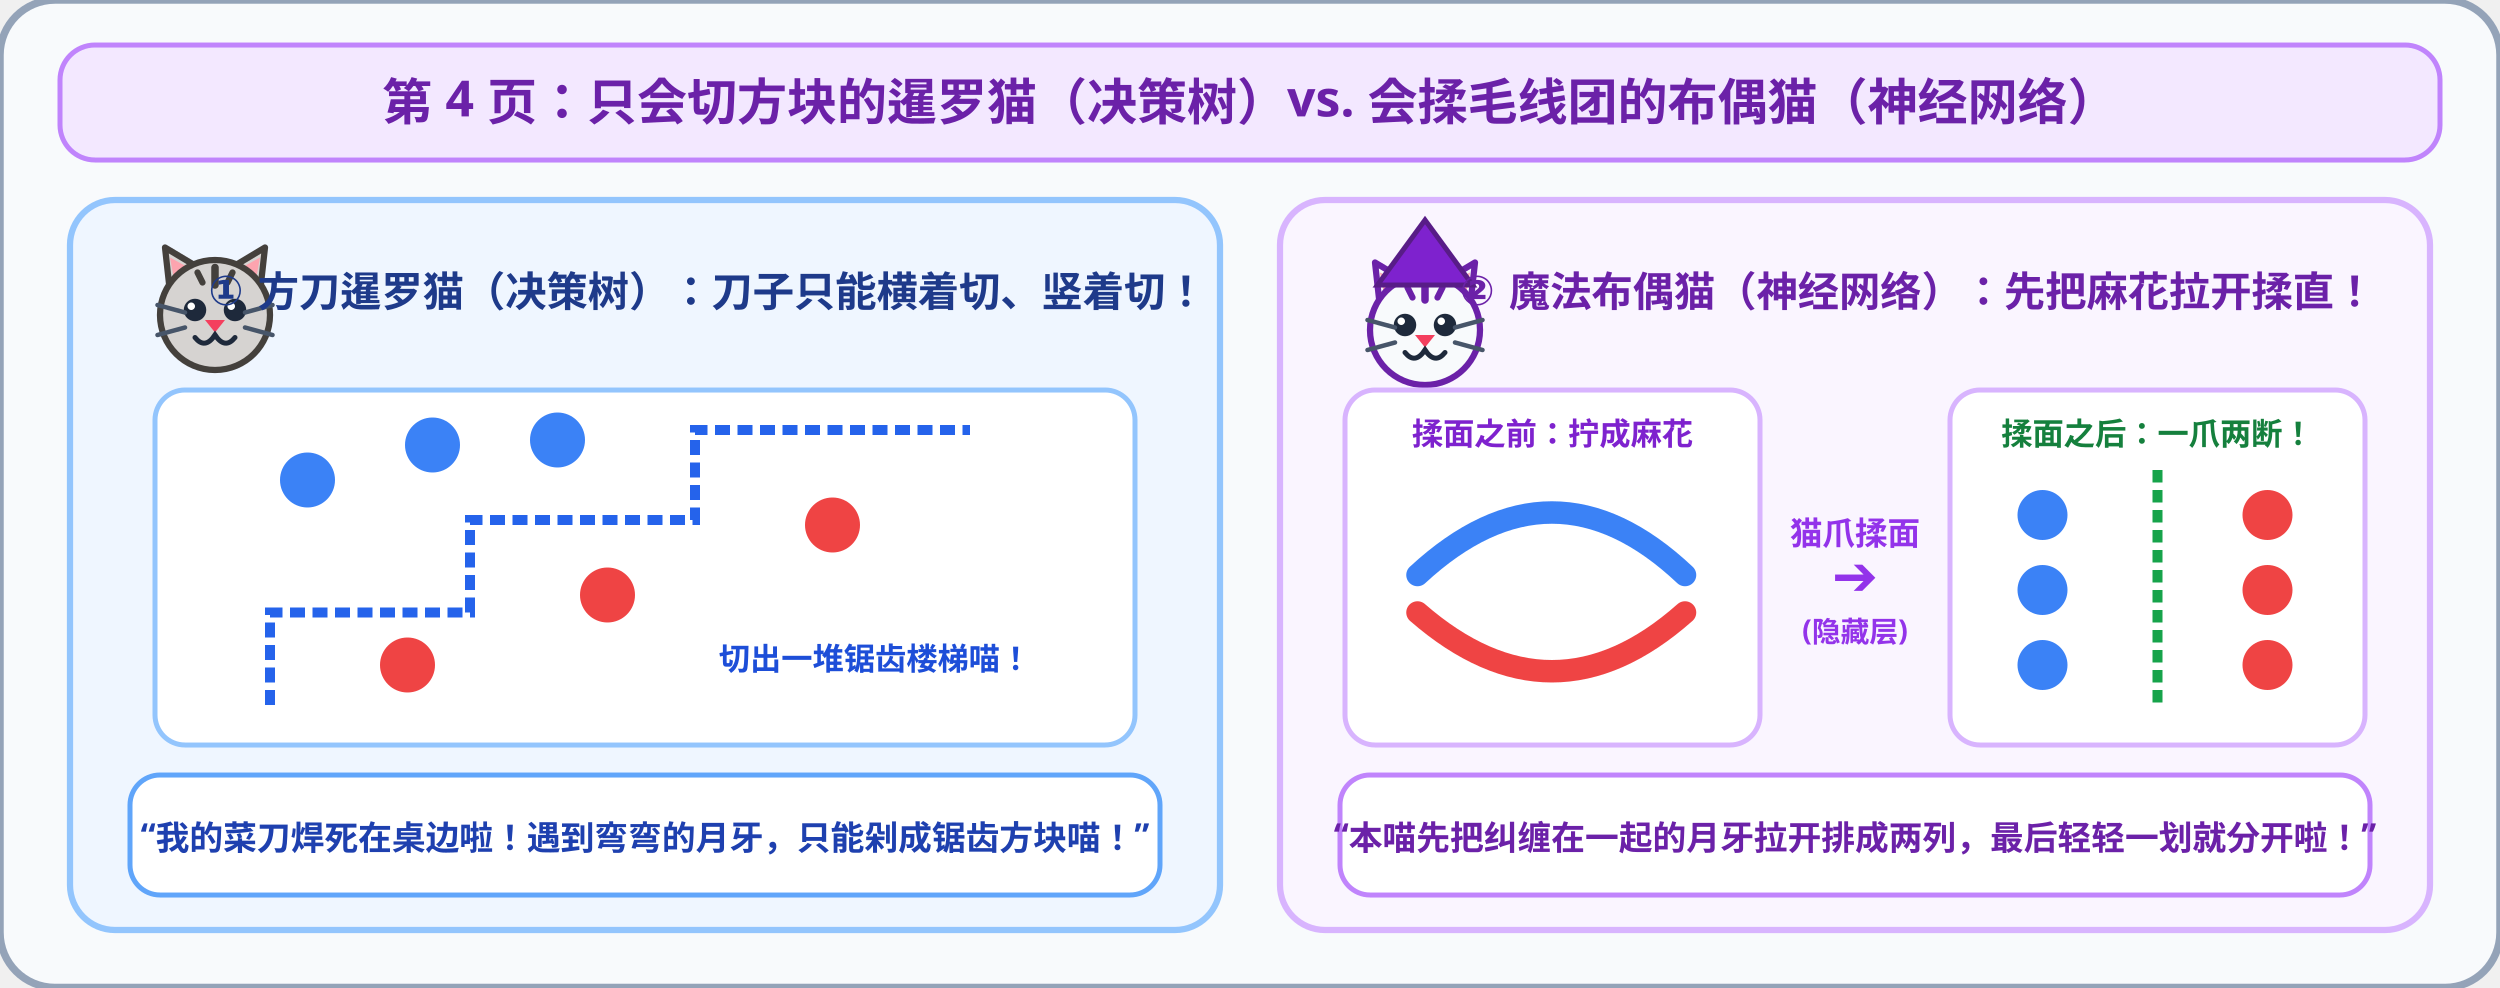
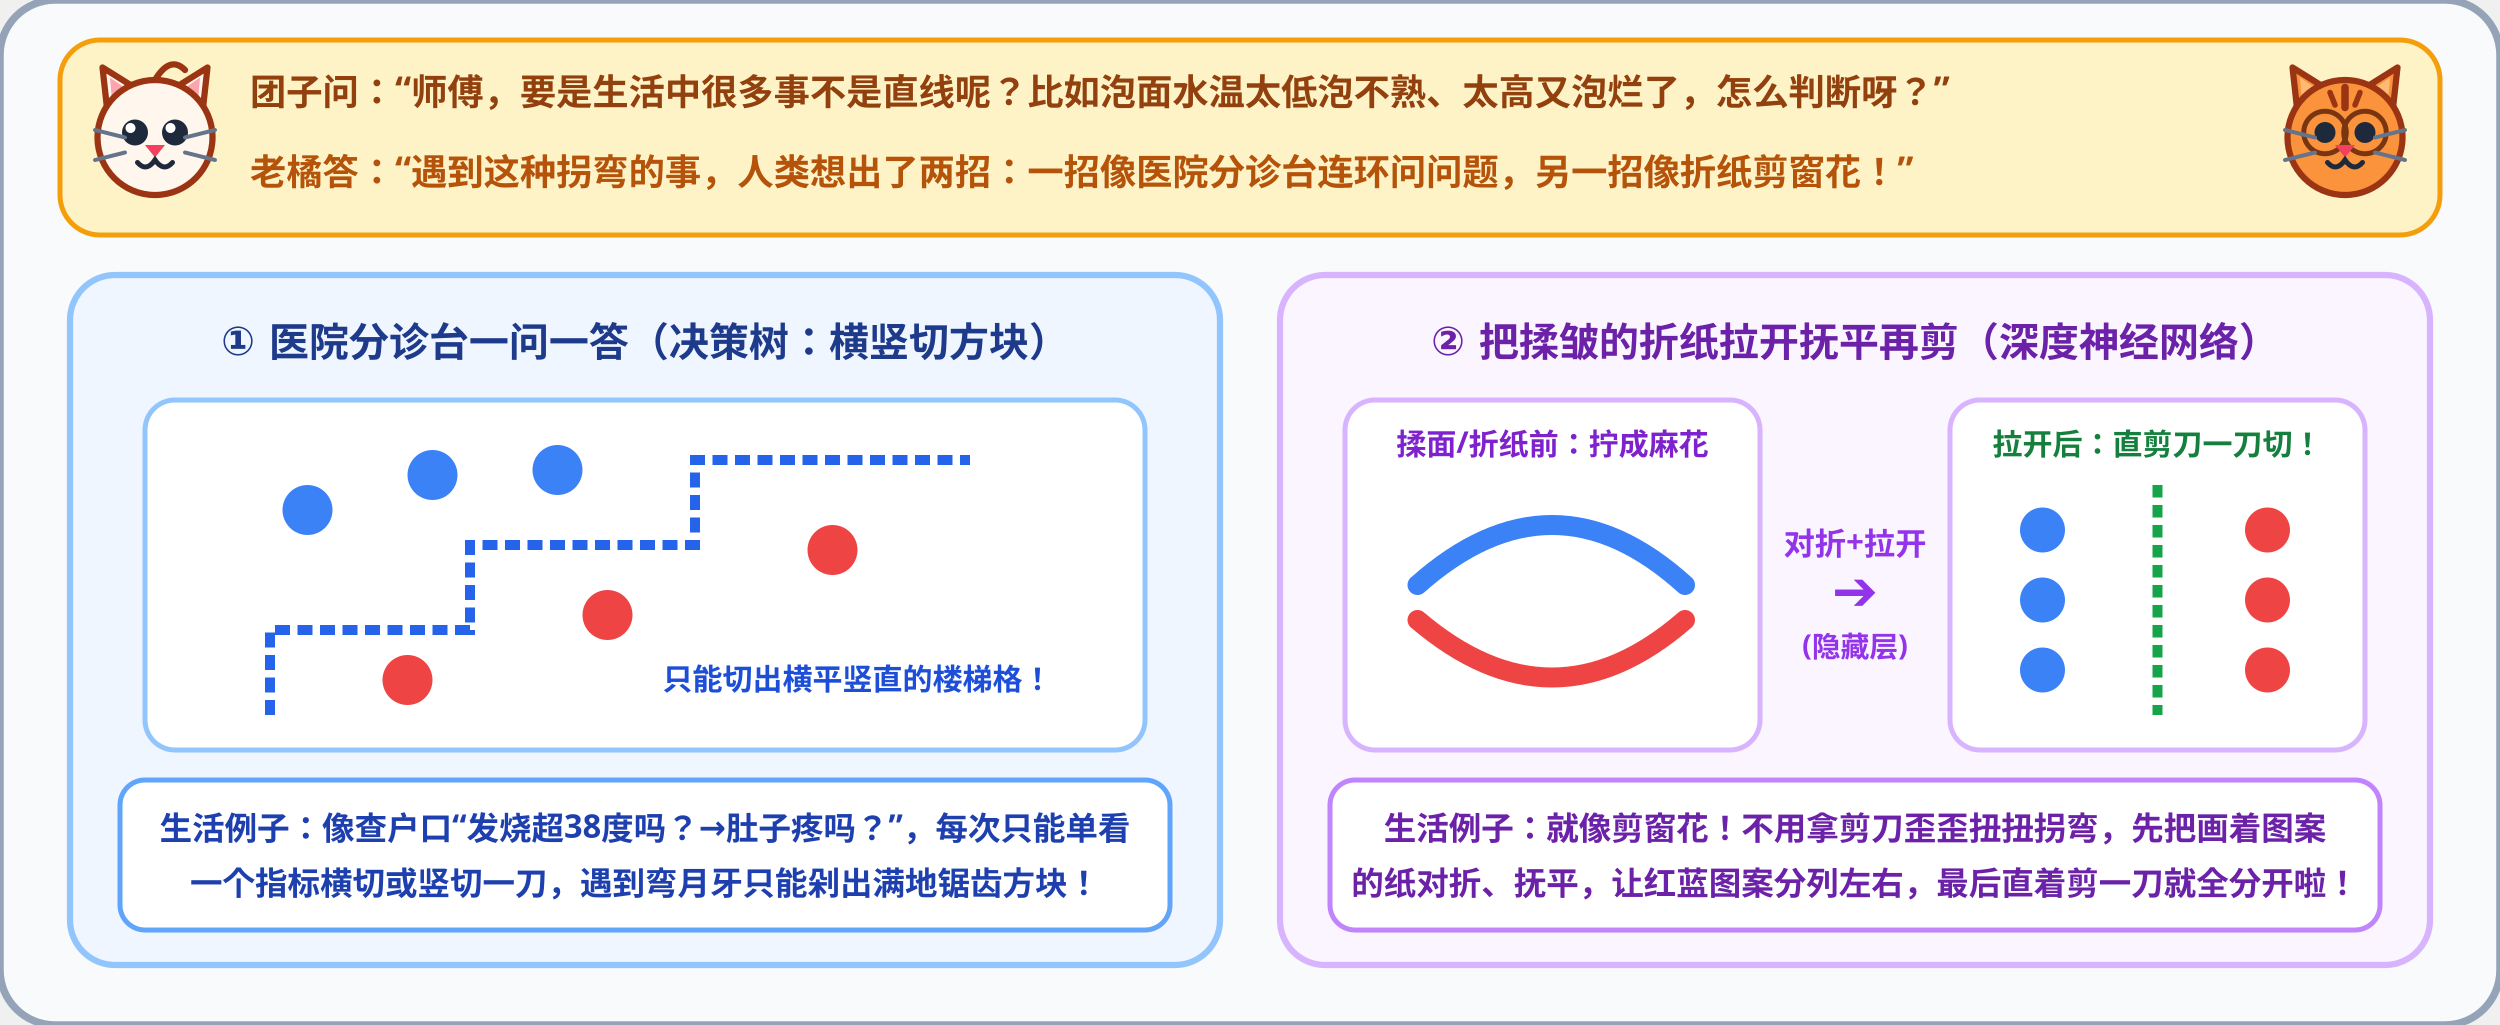
- <svg xmlns="http://www.w3.org/2000/svg" viewBox="0 0 1000 395" width="100%" height="auto" font-family="Microsoft YaHei, PingFang SC, sans-serif">
-   <rect width="1000" height="395" rx="22" fill="#F8FAFC" stroke="#94A3B8" stroke-width="3" />
-   <rect x="24" y="18" width="952" height="46" rx="14" fill="#F3E8FF" stroke="#C084FC" stroke-width="2" />
-   <text x="500" y="48" text-anchor="middle" font-size="20" font-weight="bold" fill="#6B21A8">第 4 页：只会切方块的暹罗猫（决策树）vs. 会揉毛线团的布偶猫（神经网络）</text>
-   <g transform="translate(28, 80)">
-     <rect width="460" height="292" rx="18" fill="#EFF6FF" stroke="#93C5FD" stroke-width="2.5" />
-     <polygon points="40,37 38,19 53,28" fill="#D6D3D1" stroke="#44403C" stroke-width="2.5" stroke-linejoin="round" />
-     <polygon points="76,37 78,19 63,28" fill="#D6D3D1" stroke="#44403C" stroke-width="2.5" stroke-linejoin="round" />
-     <polygon points="42,34 40,23 51,29" fill="#FDA4AF" />
-     <polygon points="74,34 76,23 65,29" fill="#FDA4AF" />
-     <circle cx="58" cy="46" r="22" fill="#D6D3D1" stroke="#44403C" stroke-width="2.5" />
-     <line x1="58" y1="27" x2="58" y2="34" stroke="#44403C" stroke-width="3" stroke-linecap="round" />
-     <line x1="51" y1="29" x2="53" y2="33" stroke="#44403C" stroke-width="2.5" stroke-linecap="round" />
-     <line x1="65" y1="29" x2="63" y2="33" stroke="#44403C" stroke-width="2.5" stroke-linecap="round" />
-     <circle cx="50" cy="44" r="4.5" fill="#1E293B" />
-     <circle cx="66" cy="44" r="4.5" fill="#1E293B" />
-     <circle cx="48.5" cy="42.5" r="1.5" fill="#FFFFFF" />
-     <circle cx="64.5" cy="42.5" r="1.5" fill="#FFFFFF" />
-     <polygon points="54,48 62,48 58,53" fill="#F43F5E" />
-     <path d="M 50 55 Q 54 60 58 54 Q 62 60 66 55" fill="none" stroke="#1E293B" stroke-width="2" stroke-linecap="round" />
-     <line x1="46" y1="45" x2="35" y2="42" stroke="#475569" stroke-width="1.8" stroke-linecap="round" />
-     <line x1="70" y1="45" x2="81" y2="42" stroke="#475569" stroke-width="1.8" stroke-linecap="round" />
-     <line x1="46" y1="51" x2="35" y2="54" stroke="#475569" stroke-width="1.8" stroke-linecap="round" />
-     <line x1="70" y1="51" x2="81" y2="54" stroke="#475569" stroke-width="1.8" stroke-linecap="round" />
-     <text x="255" y="42" text-anchor="middle" font-size="16.5" font-weight="bold" fill="#1E3A8A">① 方刀暹罗猫（决策树）：刀子只能横着切、竖着切！</text>
-     <rect x="34" y="76" width="392" height="142" rx="12" fill="#FFFFFF" stroke="#93C5FD" stroke-width="2" />
-     <path d="M 80 202 L 80 165 L 160 165 L 160 128 L 250 128 L 250 92 L 360 92" fill="none" stroke="#2563EB" stroke-width="4" stroke-dasharray="6,3" />
-     <circle cx="95" cy="112" r="11" fill="#3B82F6" />
-     <circle cx="145" cy="98" r="11" fill="#3B82F6" />
-     <circle cx="195" cy="96" r="11" fill="#3B82F6" />
-     <circle cx="135" cy="186" r="11" fill="#EF4444" />
-     <circle cx="215" cy="158" r="11" fill="#EF4444" />
-     <circle cx="305" cy="130" r="11" fill="#EF4444" />
-     <text x="322" y="188" text-anchor="middle" font-size="12.5" font-weight="bold" fill="#1D4ED8">切出一堆锯齿楼梯喵！</text>
-     <rect x="24" y="230" width="412" height="48" rx="12" fill="#FFFFFF" stroke="#60A5FA" stroke-width="2" />
-     <text x="230" y="259" text-anchor="middle" font-size="13.5" font-weight="bold" fill="#1E40AF">“我的菜刀焊死在桌边啦！遇到弯弯的月牙，只能剁成锯齿方块喵！”</text>
+ <svg xmlns="http://www.w3.org/2000/svg" viewBox="0 0 1000 410" width="100%" height="auto" font-family="Microsoft YaHei, PingFang SC, sans-serif">
+   <rect width="1000" height="410" rx="22" fill="#F8FAFC" stroke="#94A3B8" stroke-width="3" />
+   <rect x="24" y="16" width="952" height="78" rx="16" fill="#FEF3C7" stroke="#F59E0B" stroke-width="2" />
+   <polygon points="43,45 41,27 57,37" fill="#FFF7ED" stroke="#9A3412" stroke-width="2.5" stroke-linejoin="round" />
+   <polygon points="81,45 83,27 67,37" fill="#FFF7ED" stroke="#9A3412" stroke-width="2.5" stroke-linejoin="round" />
+   <polygon points="45,43 44,31 54,38" fill="#FDA4AF" />
+   <polygon points="79,43 80,31 70,38" fill="#FDA4AF" />
+   <circle cx="62" cy="55" r="23" fill="#FFF7ED" stroke="#9A3412" stroke-width="2.5" />
+   <circle cx="54" cy="53" r="5.2" fill="#1E293B" />
+   <circle cx="70" cy="53" r="5.2" fill="#1E293B" />
+   <circle cx="52.2" cy="51.2" r="2.0" fill="#FFFFFF" />
+   <circle cx="68.2" cy="51.2" r="2.0" fill="#FFFFFF" />
+   <path d="M 62 32 Q 68 22 74 28" fill="none" stroke="#9A3412" stroke-width="2.5" stroke-linecap="round" />
+   <polygon points="58,58 66,58 62,63" fill="#F43F5E" />
+   <path d="M 55 65 Q 58.5 69 62 64 Q 65.5 69 69 65" fill="none" stroke="#1E293B" stroke-width="2" stroke-linecap="round" />
+   <line x1="50" y1="55" x2="38" y2="52" stroke="#64748B" stroke-width="1.6" stroke-linecap="round" />
+   <line x1="74" y1="55" x2="86" y2="52" stroke="#64748B" stroke-width="1.6" stroke-linecap="round" />
+   <line x1="50" y1="61" x2="38" y2="64" stroke="#64748B" stroke-width="1.6" stroke-linecap="round" />
+   <line x1="74" y1="61" x2="86" y2="64" stroke="#64748B" stroke-width="1.6" stroke-linecap="round" />
+   <text x="100" y="42" font-size="14.5" font-weight="bold" fill="#92400E">团子问：“师傅，要是生活中很多事不是直线呢？比如泡面水温太低泡不熟、太高又泡烂了，怎么判断呀？”</text>
+   <polygon points="919,45 917,27 933,37" fill="#FB923C" stroke="#9A3412" stroke-width="2.5" stroke-linejoin="round" />
+   <polygon points="957,45 959,27 943,37" fill="#FB923C" stroke="#9A3412" stroke-width="2.5" stroke-linejoin="round" />
+   <polygon points="921,43 920,31 930,38" fill="#FDBA74" />
+   <polygon points="955,43 956,31 946,38" fill="#FDBA74" />
+   <circle cx="938" cy="55" r="23" fill="#FB923C" stroke="#9A3412" stroke-width="2.5" />
+   <line x1="938" y1="35" x2="938" y2="43" stroke="#9A3412" stroke-width="3" stroke-linecap="round" />
+   <line x1="932" y1="37" x2="934" y2="42" stroke="#9A3412" stroke-width="2.2" stroke-linecap="round" />
+   <line x1="944" y1="37" x2="942" y2="42" stroke="#9A3412" stroke-width="2.2" stroke-linecap="round" />
+   <circle cx="930" cy="53" r="4.2" fill="#1E293B" />
+   <circle cx="946" cy="53" r="4.2" fill="#1E293B" />
+   <circle cx="930" cy="53" r="8.5" fill="none" stroke="#78350F" stroke-width="2" />
+   <circle cx="946" cy="53" r="8.5" fill="none" stroke="#78350F" stroke-width="2" />
+   <line x1="938.5" y1="53" x2="937.5" y2="53" stroke="#78350F" stroke-width="2" />
+   <polygon points="934,58 942,58 938,63" fill="#F43F5E" />
+   <path d="M 931 65 Q 934.5 69 938 64 Q 941.5 69 945 65" fill="none" stroke="#1E293B" stroke-width="2" stroke-linecap="round" />
+   <line x1="926" y1="55" x2="914" y2="52" stroke="#64748B" stroke-width="1.6" stroke-linecap="round" />
+   <line x1="950" y1="55" x2="962" y2="52" stroke="#64748B" stroke-width="1.6" stroke-linecap="round" />
+   <line x1="926" y1="61" x2="914" y2="64" stroke="#64748B" stroke-width="1.6" stroke-linecap="round" />
+   <line x1="950" y1="61" x2="962" y2="64" stroke="#64748B" stroke-width="1.6" stroke-linecap="round" />
+   <text x="100" y="74" font-size="14.5" font-weight="bold" fill="#B45309">老橘答：“遇到这种拐弯的事，人类想出了两招：一招像医院分诊台连环问问题，另一招像折纸剪窗花！”</text>
+   <g transform="translate(28, 110)">
+     <rect width="460" height="276" rx="18" fill="#EFF6FF" stroke="#93C5FD" stroke-width="2.5" />
+     <text x="230" y="32" text-anchor="middle" font-size="16" font-weight="bold" fill="#1E3A8A">① 医院分诊台一问一答（决策树：横竖切方块）</text>
+     <rect x="30" y="50" width="400" height="140" rx="12" fill="#FFFFFF" stroke="#93C5FD" stroke-width="2" />
+     <path d="M 80 176 L 80 142 L 160 142 L 160 108 L 250 108 L 250 74 L 360 74" fill="none" stroke="#2563EB" stroke-width="4" stroke-dasharray="6,3" />
+     <circle cx="95" cy="94" r="10" fill="#3B82F6" />
+     <circle cx="145" cy="80" r="10" fill="#3B82F6" />
+     <circle cx="195" cy="78" r="10" fill="#3B82F6" />
+     <circle cx="135" cy="162" r="10" fill="#EF4444" />
+     <circle cx="215" cy="136" r="10" fill="#EF4444" />
+     <circle cx="305" cy="110" r="10" fill="#EF4444" />
+     <text x="315" y="166" text-anchor="middle" font-size="12" font-weight="bold" fill="#1D4ED8">只能切出横平竖直的楼梯格！</text>
+     <rect x="20" y="202" width="420" height="60" rx="10" fill="#FFFFFF" stroke="#60A5FA" stroke-width="2" />
+     <text x="230" y="226" text-anchor="middle" font-size="13" font-weight="bold" fill="#1E40AF">生活例子：像查户口“发烧超38度吗？→肚子疼吗？”，每次只能单看</text>
+     <text x="230" y="248" text-anchor="middle" font-size="13" font-weight="bold" fill="#1E40AF">一个指标横切或竖切一刀，遇到弯月牙只能剁出满地锯齿方块！</text>
  </g>
-   <g transform="translate(512, 80)">
-     <rect width="460" height="292" rx="18" fill="#FAF5FF" stroke="#D8B4FE" stroke-width="2.5" />
-     <polygon points="40,43 38,25 53,34" fill="#F8FAFC" stroke="#6B21A8" stroke-width="2.5" stroke-linejoin="round" />
-     <polygon points="76,43 78,25 63,34" fill="#F8FAFC" stroke="#6B21A8" stroke-width="2.5" stroke-linejoin="round" />
-     <polygon points="42,40 40,29 51,35" fill="#FDA4AF" />
-     <polygon points="74,40 76,29 65,35" fill="#FDA4AF" />
-     <circle cx="58" cy="52" r="22" fill="#F8FAFC" stroke="#6B21A8" stroke-width="2.5" />
-     <line x1="58" y1="33" x2="58" y2="40" stroke="#6B21A8" stroke-width="3" stroke-linecap="round" />
-     <line x1="51" y1="35" x2="53" y2="39" stroke="#6B21A8" stroke-width="2.5" stroke-linecap="round" />
-     <line x1="65" y1="35" x2="63" y2="39" stroke="#6B21A8" stroke-width="2.5" stroke-linecap="round" />
-     <circle cx="50" cy="50" r="4.5" fill="#1E293B" />
-     <circle cx="66" cy="50" r="4.5" fill="#1E293B" />
-     <circle cx="48.5" cy="48.5" r="1.5" fill="#FFFFFF" />
-     <circle cx="64.5" cy="48.5" r="1.5" fill="#FFFFFF" />
-     <polygon points="54,54 62,54 58,59" fill="#F43F5E" />
-     <path d="M 50 61 Q 54 66 58 60 Q 62 66 66 61" fill="none" stroke="#1E293B" stroke-width="2" stroke-linecap="round" />
-     <line x1="46" y1="51" x2="35" y2="48" stroke="#475569" stroke-width="1.8" stroke-linecap="round" />
-     <line x1="70" y1="51" x2="81" y2="48" stroke="#475569" stroke-width="1.8" stroke-linecap="round" />
-     <line x1="46" y1="57" x2="35" y2="60" stroke="#475569" stroke-width="1.8" stroke-linecap="round" />
-     <line x1="70" y1="57" x2="81" y2="60" stroke="#475569" stroke-width="1.8" stroke-linecap="round" />
-     <polygon points="39,34 77,34 58,8" fill="#7E22CE" stroke="#581C87" stroke-width="2" />
-     <text x="255" y="42" text-anchor="middle" font-size="16.5" font-weight="bold" fill="#6B21A8">② 魔法布偶猫（神经网络）：先把麻花拉开揉直！</text>
-     <rect x="26" y="76" width="166" height="142" rx="12" fill="#FFFFFF" stroke="#D8B4FE" stroke-width="2" />
-     <text x="109" y="98" text-anchor="middle" font-size="12.5" font-weight="bold" fill="#7E22CE">揉面之前：拧成麻花</text>
-     <path d="M 55 150 Q 109 100 162 150" fill="none" stroke="#3B82F6" stroke-width="9" stroke-linecap="round" />
-     <path d="M 55 165 Q 109 212 162 165" fill="none" stroke="#EF4444" stroke-width="9" stroke-linecap="round" />
-     <text x="230" y="138" text-anchor="middle" font-size="13" font-weight="bold" fill="#9333EA">猫爪揉面</text>
-     <text x="230" y="158" text-anchor="middle" font-size="22" font-weight="bold" fill="#9333EA">➔</text>
-     <text x="230" y="176" text-anchor="middle" font-size="11.5" font-weight="bold" fill="#9333EA">(隐藏层)</text>
-     <rect x="268" y="76" width="166" height="142" rx="12" fill="#FFFFFF" stroke="#D8B4FE" stroke-width="2" />
-     <text x="351" y="98" text-anchor="middle" font-size="12.5" font-weight="bold" fill="#15803D">揉面之后：一爪两断！</text>
-     <circle cx="305" cy="126" r="10" fill="#3B82F6" />
-     <circle cx="305" cy="156" r="10" fill="#3B82F6" />
-     <circle cx="305" cy="186" r="10" fill="#3B82F6" />
-     <line x1="351" y1="108" x2="351" y2="204" stroke="#16A34A" stroke-width="4" stroke-dasharray="5,3" />
-     <circle cx="395" cy="126" r="10" fill="#EF4444" />
-     <circle cx="395" cy="156" r="10" fill="#EF4444" />
-     <circle cx="395" cy="186" r="10" fill="#EF4444" />
-     <rect x="24" y="230" width="412" height="48" rx="12" fill="#FFFFFF" stroke="#C084FC" stroke-width="2" />
-     <text x="230" y="259" text-anchor="middle" font-size="13.5" font-weight="bold" fill="#6B21A8">“本喵先把纠缠在一起的月牙拉开排成两列，最后轻轻一划就分开啦！”</text>
+   <g transform="translate(512, 110)">
+     <rect width="460" height="276" rx="18" fill="#FAF5FF" stroke="#D8B4FE" stroke-width="2.5" />
+     <text x="230" y="32" text-anchor="middle" font-size="16" font-weight="bold" fill="#6B21A8">② 把揉皱的折纸拉开抚平再剪（深度神经网络）</text>
+     <rect x="26" y="50" width="166" height="140" rx="12" fill="#FFFFFF" stroke="#D8B4FE" stroke-width="2" />
+     <text x="109" y="72" text-anchor="middle" font-size="12" font-weight="bold" fill="#7E22CE">揉面/折纸前：拧成麻花</text>
+     <path d="M 55 124 Q 109 76 162 124" fill="none" stroke="#3B82F6" stroke-width="8" stroke-linecap="round" />
+     <path d="M 55 138 Q 109 184 162 138" fill="none" stroke="#EF4444" stroke-width="8" stroke-linecap="round" />
+     <text x="230" y="112" text-anchor="middle" font-size="12.5" font-weight="bold" fill="#9333EA">对折+拉开</text>
+     <text x="230" y="134" text-anchor="middle" font-size="22" font-weight="bold" fill="#9333EA">➔</text>
+     <text x="230" y="152" text-anchor="middle" font-size="11.5" font-weight="bold" fill="#9333EA">(隐藏层)</text>
+     <rect x="268" y="50" width="166" height="140" rx="12" fill="#FFFFFF" stroke="#D8B4FE" stroke-width="2" />
+     <text x="351" y="72" text-anchor="middle" font-size="12" font-weight="bold" fill="#15803D">拉开后：直剪刀一刀切！</text>
+     <circle cx="305" cy="102" r="9" fill="#3B82F6" />
+     <circle cx="305" cy="130" r="9" fill="#3B82F6" />
+     <circle cx="305" cy="158" r="9" fill="#3B82F6" />
+     <line x1="351" y1="84" x2="351" y2="176" stroke="#16A34A" stroke-width="4" stroke-dasharray="5,3" />
+     <circle cx="395" cy="102" r="9" fill="#EF4444" />
+     <circle cx="395" cy="130" r="9" fill="#EF4444" />
+     <circle cx="395" cy="158" r="9" fill="#EF4444" />
+     <rect x="20" y="202" width="420" height="60" rx="10" fill="#FFFFFF" stroke="#C084FC" stroke-width="2" />
+     <text x="230" y="226" text-anchor="middle" font-size="13" font-weight="bold" fill="#6B21A8">生活例子：就像剪窗花！不用拿剪刀歪歪扭扭拐弯，先把画着图案</text>
+     <text x="230" y="248" text-anchor="middle" font-size="13" font-weight="bold" fill="#6B21A8">的纸对折、抚平，让红蓝图案分列左右，最后直着剪一刀就全分开啦！</text>
  </g>
</svg>
